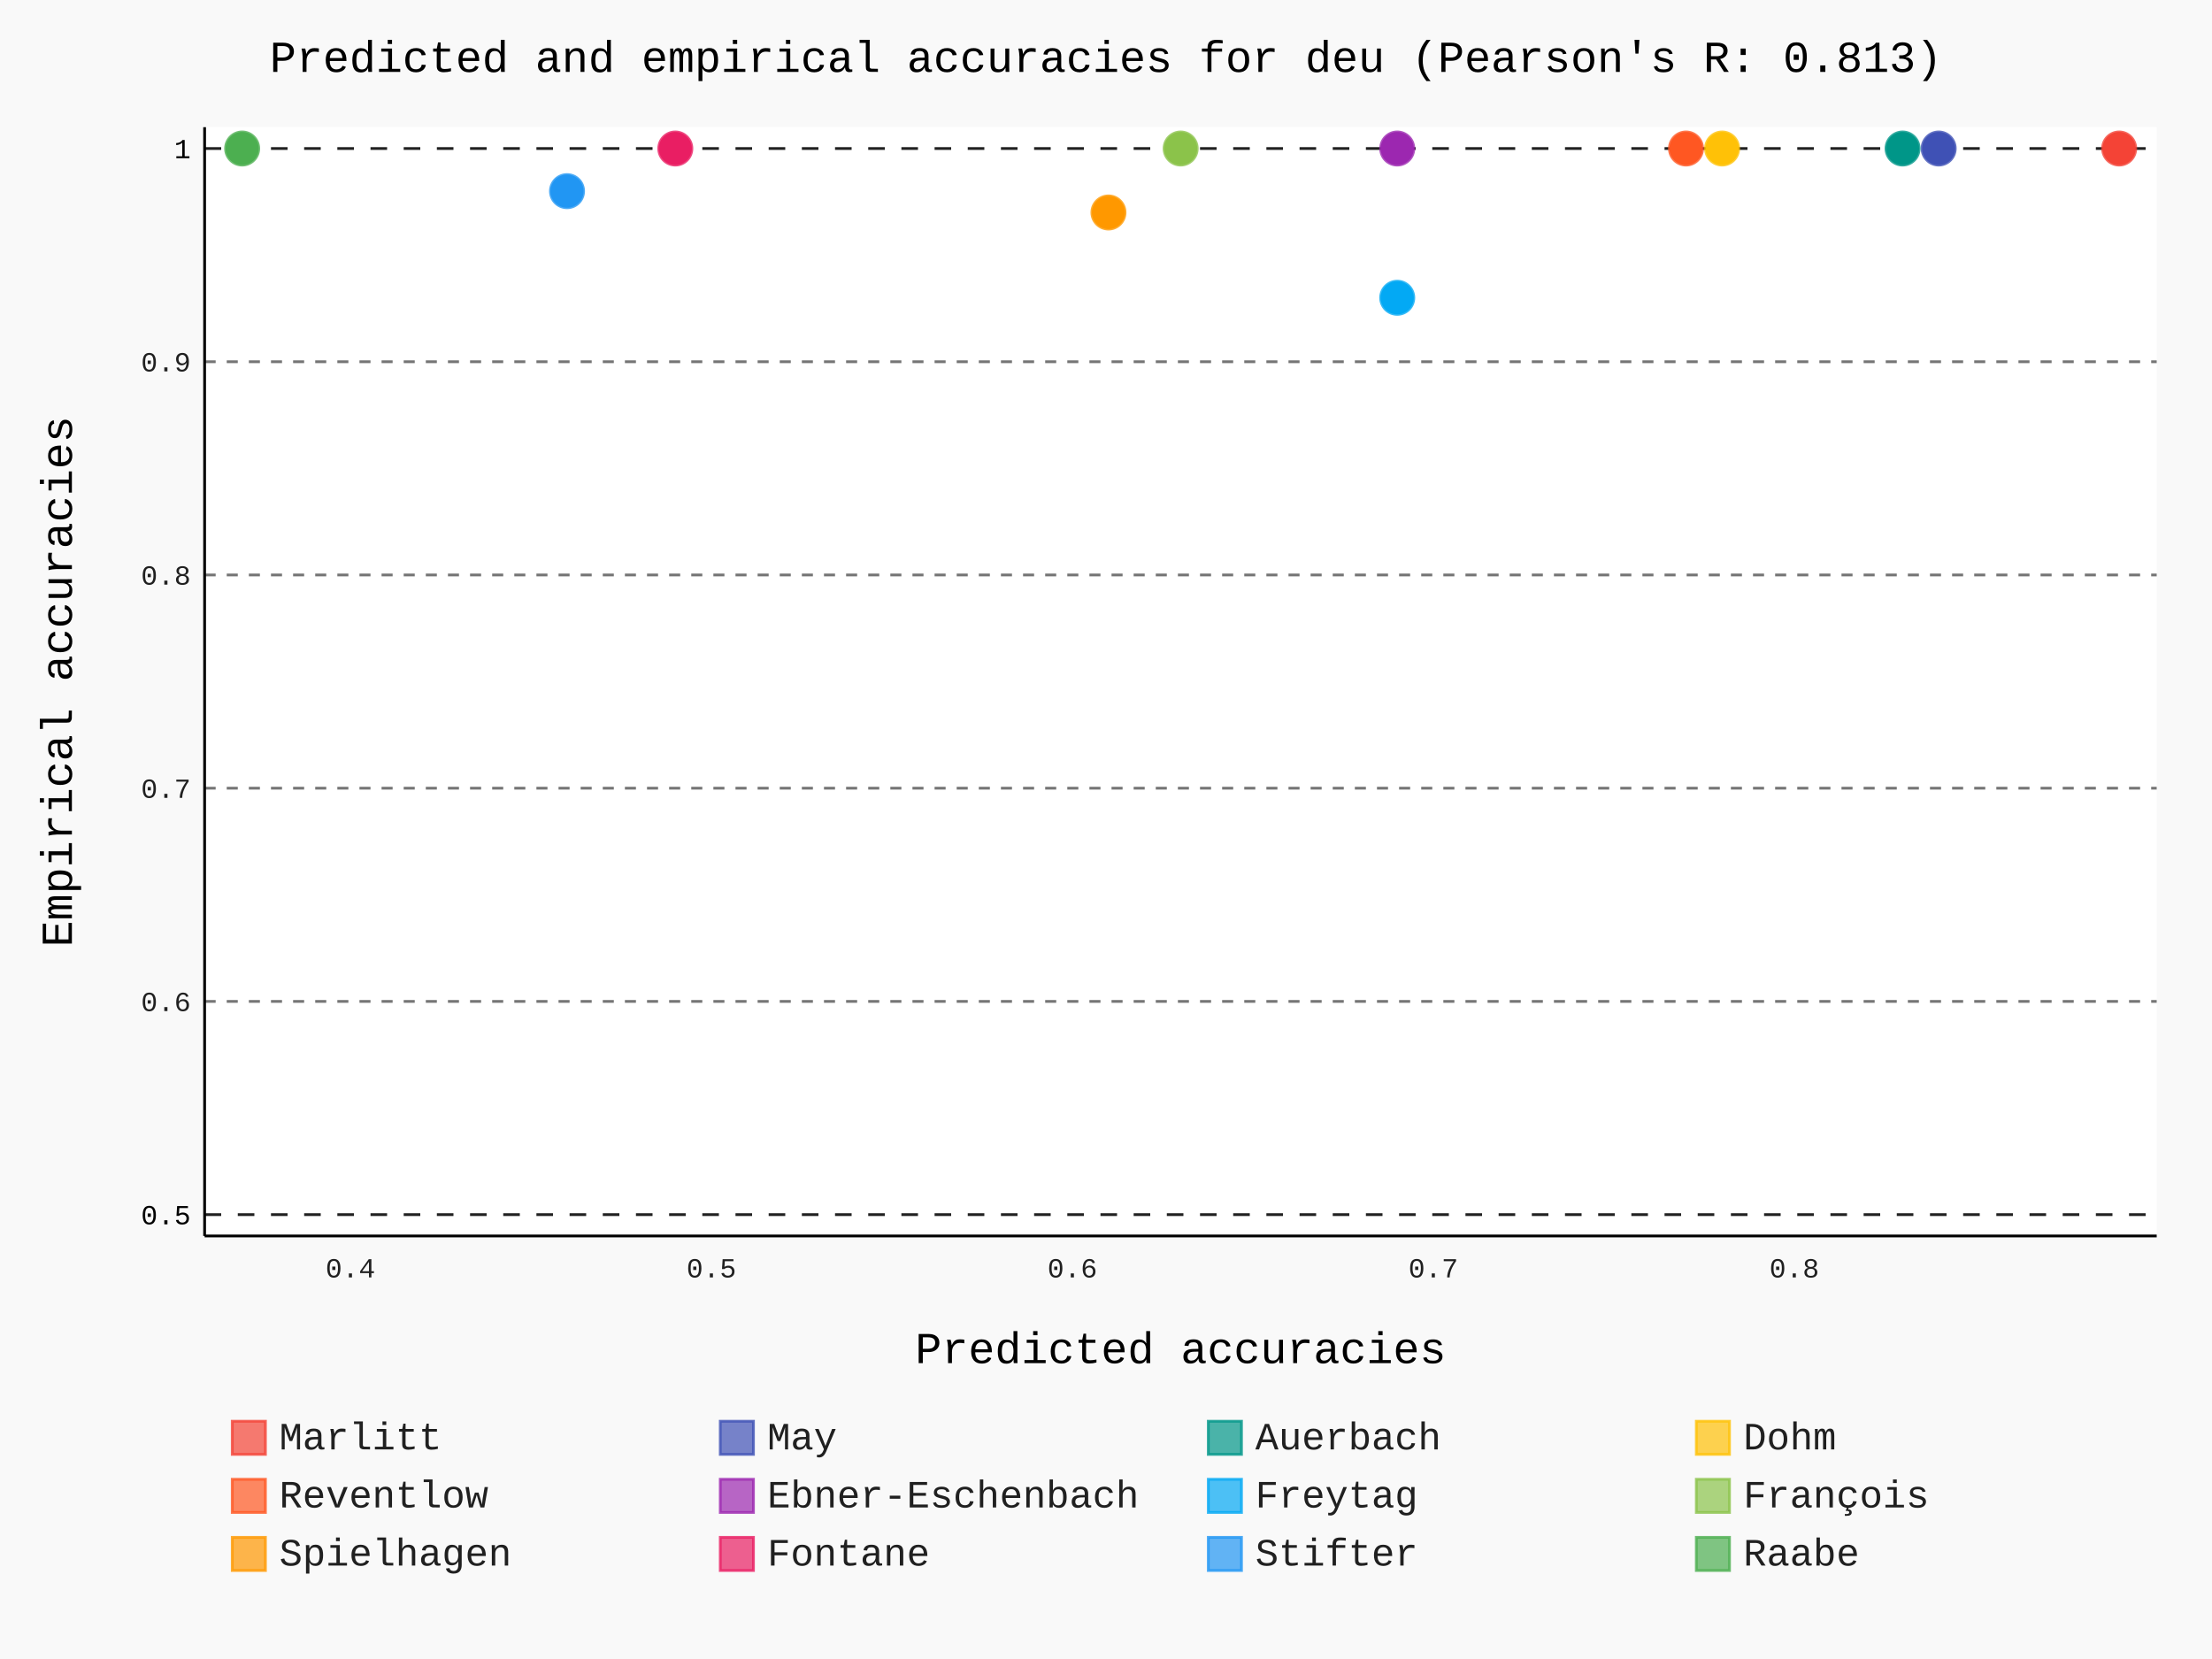
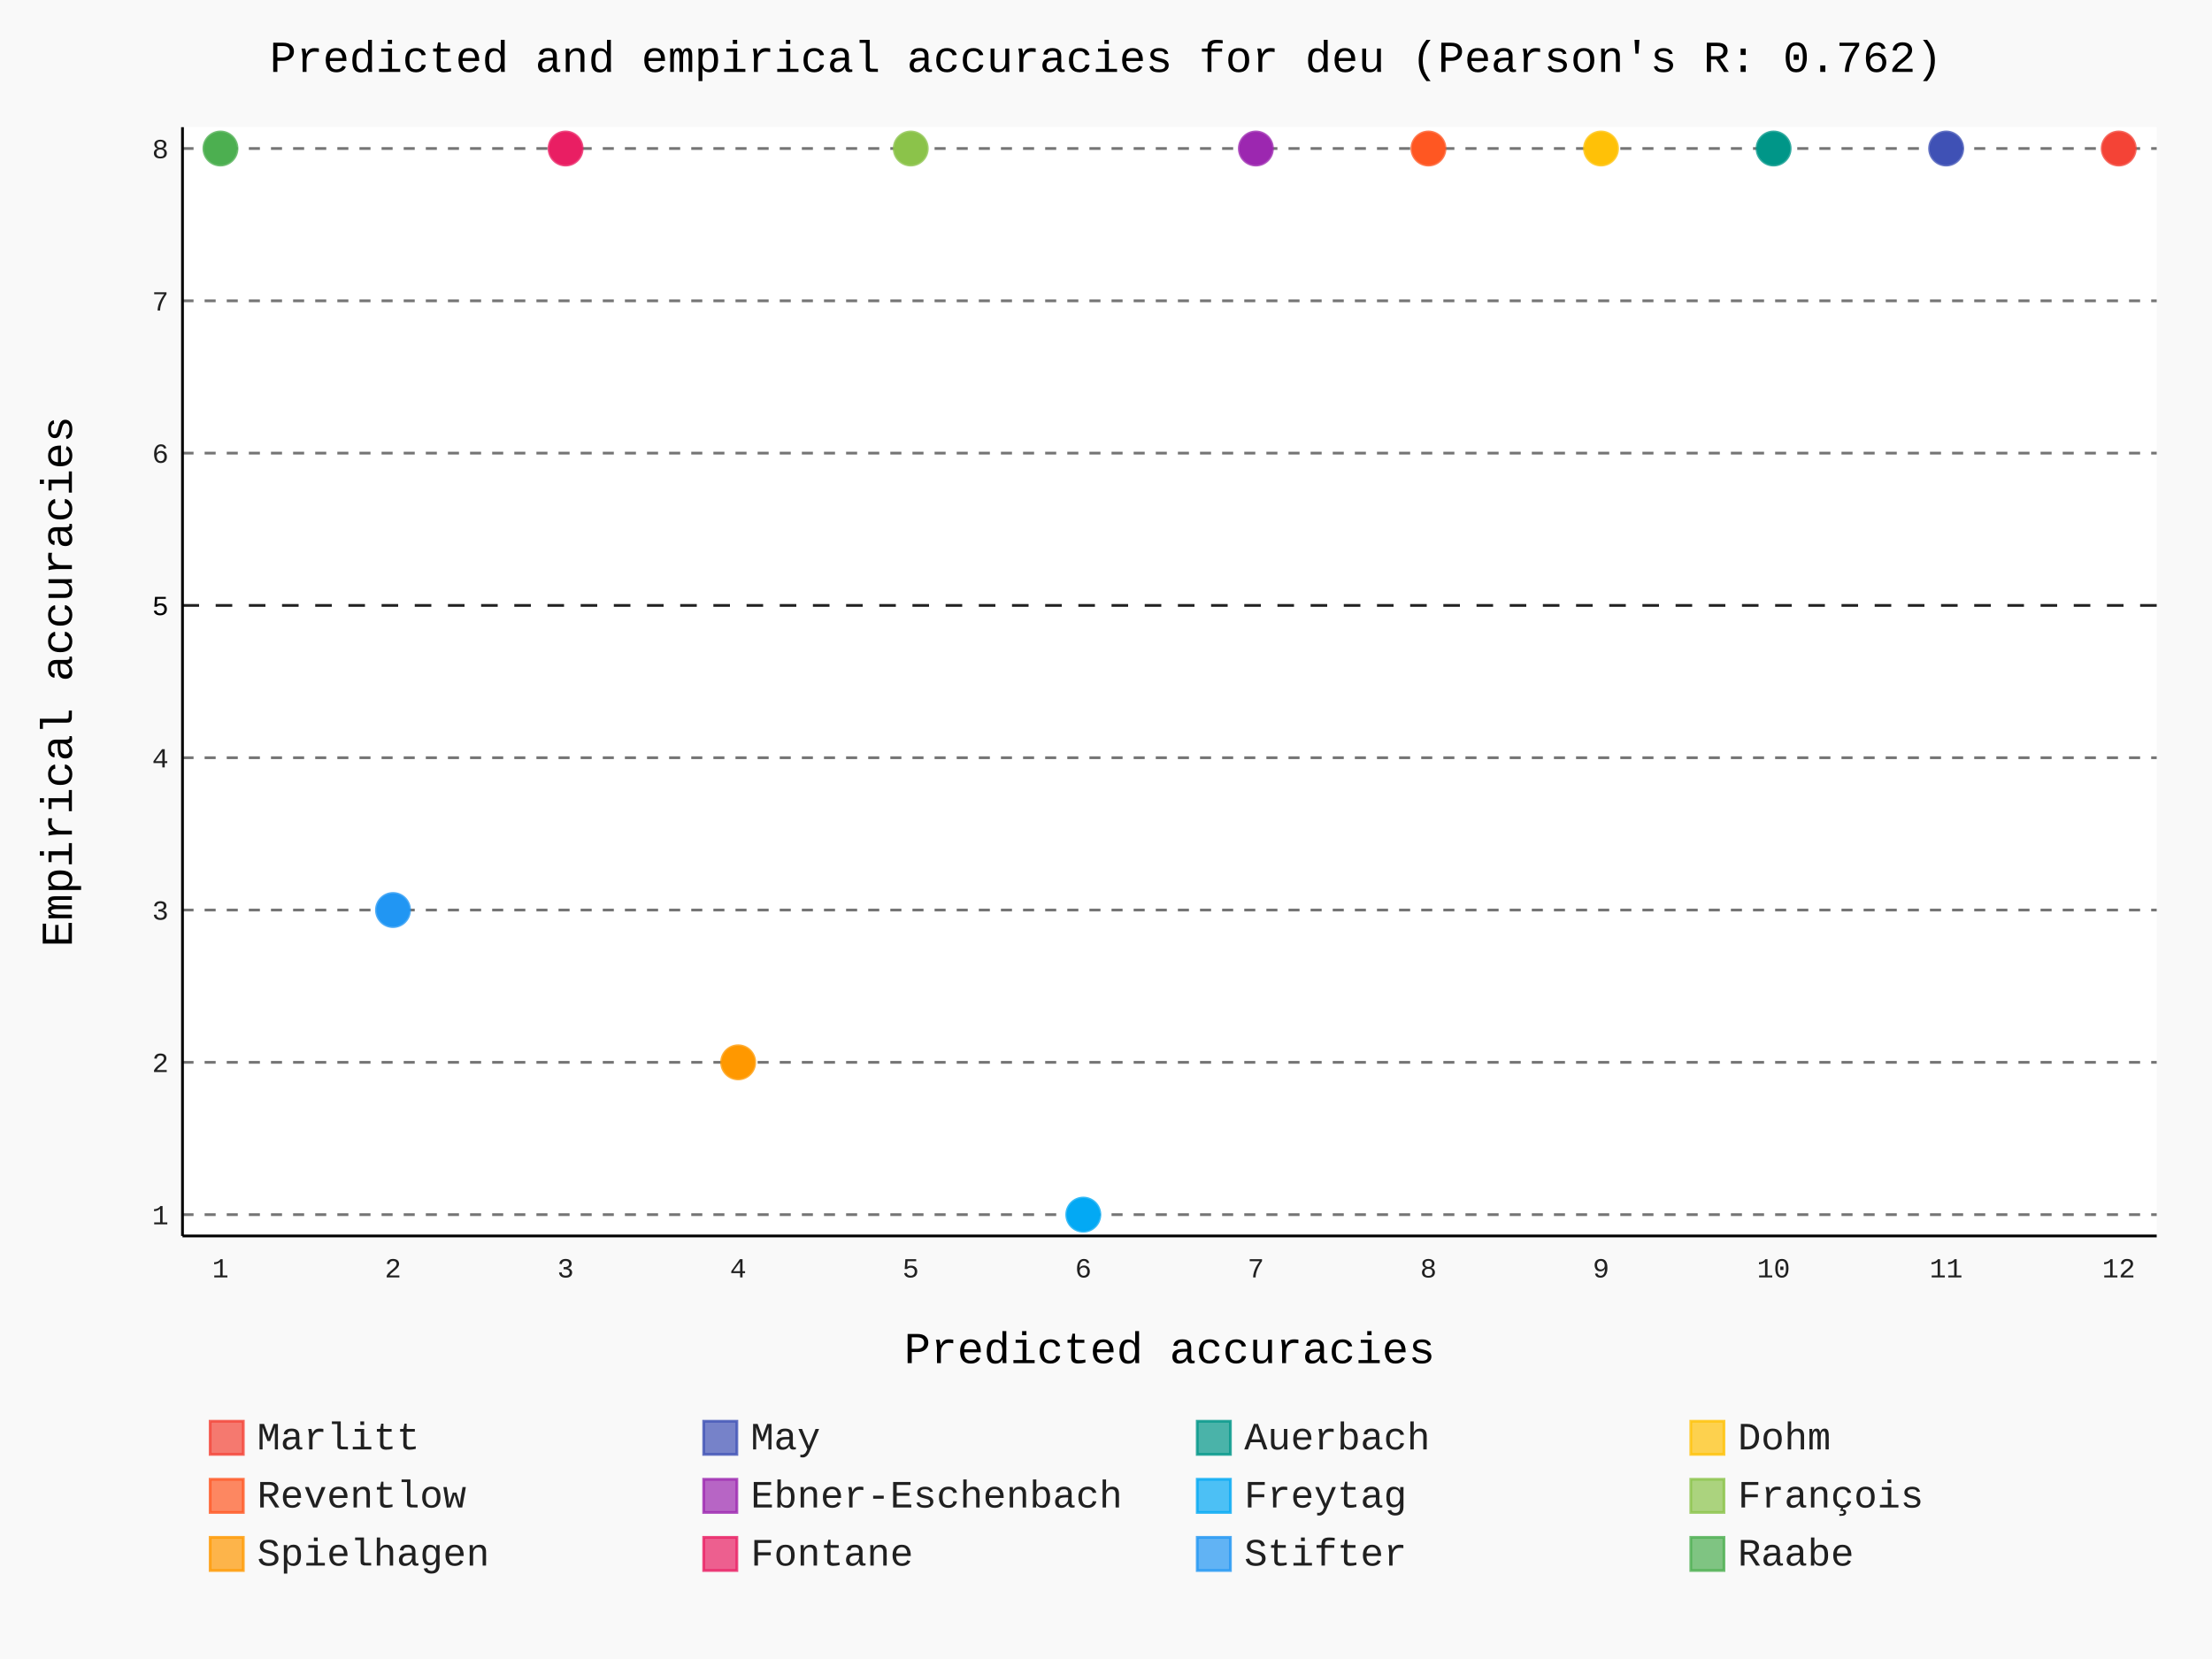
- <svg xmlns="http://www.w3.org/2000/svg" id="chart-fc6df9a8-d990-455f-af3a-c76cc2079f36" class="pygal-chart" viewBox="0 0 800 600">
+ <svg xmlns="http://www.w3.org/2000/svg" id="chart-f32f690a-7da4-4f24-95fe-7c3617725cad" class="pygal-chart" viewBox="0 0 800 600">
  <defs>
-     <style type="text/css">#chart-fc6df9a8-d990-455f-af3a-c76cc2079f36{-webkit-user-select:none;-webkit-font-smoothing:antialiased;font-family:Consolas,"Liberation Mono",Menlo,Courier,monospace}#chart-fc6df9a8-d990-455f-af3a-c76cc2079f36 .title{font-family:Consolas,"Liberation Mono",Menlo,Courier,monospace;font-size:16px}#chart-fc6df9a8-d990-455f-af3a-c76cc2079f36 .legends .legend text{font-family:Consolas,"Liberation Mono",Menlo,Courier,monospace;font-size:14px}#chart-fc6df9a8-d990-455f-af3a-c76cc2079f36 .axis text{font-family:Consolas,"Liberation Mono",Menlo,Courier,monospace;font-size:10px}#chart-fc6df9a8-d990-455f-af3a-c76cc2079f36 .axis text.major{font-family:Consolas,"Liberation Mono",Menlo,Courier,monospace;font-size:10px}#chart-fc6df9a8-d990-455f-af3a-c76cc2079f36 .text-overlay text.value{font-family:Consolas,"Liberation Mono",Menlo,Courier,monospace;font-size:16px}#chart-fc6df9a8-d990-455f-af3a-c76cc2079f36 .text-overlay text.label{font-family:Consolas,"Liberation Mono",Menlo,Courier,monospace;font-size:10px}#chart-fc6df9a8-d990-455f-af3a-c76cc2079f36 .tooltip{font-family:Consolas,"Liberation Mono",Menlo,Courier,monospace;font-size:14px}#chart-fc6df9a8-d990-455f-af3a-c76cc2079f36 text.no_data{font-family:Consolas,"Liberation Mono",Menlo,Courier,monospace;font-size:64px}
- #chart-fc6df9a8-d990-455f-af3a-c76cc2079f36{background-color:rgba(249,249,249,1)}#chart-fc6df9a8-d990-455f-af3a-c76cc2079f36 path,#chart-fc6df9a8-d990-455f-af3a-c76cc2079f36 line,#chart-fc6df9a8-d990-455f-af3a-c76cc2079f36 rect,#chart-fc6df9a8-d990-455f-af3a-c76cc2079f36 circle{-webkit-transition:150ms;-moz-transition:150ms;transition:150ms}#chart-fc6df9a8-d990-455f-af3a-c76cc2079f36 .graph &gt; .background{fill:rgba(249,249,249,1)}#chart-fc6df9a8-d990-455f-af3a-c76cc2079f36 .plot &gt; .background{fill:rgba(255,255,255,1)}#chart-fc6df9a8-d990-455f-af3a-c76cc2079f36 .graph{fill:rgba(0,0,0,.87)}#chart-fc6df9a8-d990-455f-af3a-c76cc2079f36 text.no_data{fill:rgba(0,0,0,1)}#chart-fc6df9a8-d990-455f-af3a-c76cc2079f36 .title{fill:rgba(0,0,0,1)}#chart-fc6df9a8-d990-455f-af3a-c76cc2079f36 .legends .legend text{fill:rgba(0,0,0,.87)}#chart-fc6df9a8-d990-455f-af3a-c76cc2079f36 .legends .legend:hover text{fill:rgba(0,0,0,1)}#chart-fc6df9a8-d990-455f-af3a-c76cc2079f36 .axis .line{stroke:rgba(0,0,0,1)}#chart-fc6df9a8-d990-455f-af3a-c76cc2079f36 .axis .guide.line{stroke:rgba(0,0,0,.54)}#chart-fc6df9a8-d990-455f-af3a-c76cc2079f36 .axis .major.line{stroke:rgba(0,0,0,.87)}#chart-fc6df9a8-d990-455f-af3a-c76cc2079f36 .axis text.major{fill:rgba(0,0,0,1)}#chart-fc6df9a8-d990-455f-af3a-c76cc2079f36 .axis.y .guides:hover .guide.line,#chart-fc6df9a8-d990-455f-af3a-c76cc2079f36 .line-graph .axis.x .guides:hover .guide.line,#chart-fc6df9a8-d990-455f-af3a-c76cc2079f36 .stackedline-graph .axis.x .guides:hover .guide.line,#chart-fc6df9a8-d990-455f-af3a-c76cc2079f36 .xy-graph .axis.x .guides:hover .guide.line{stroke:rgba(0,0,0,1)}#chart-fc6df9a8-d990-455f-af3a-c76cc2079f36 .axis .guides:hover text{fill:rgba(0,0,0,1)}#chart-fc6df9a8-d990-455f-af3a-c76cc2079f36 .reactive{fill-opacity:.7;stroke-opacity:.8}#chart-fc6df9a8-d990-455f-af3a-c76cc2079f36 .ci{stroke:rgba(0,0,0,.87)}#chart-fc6df9a8-d990-455f-af3a-c76cc2079f36 .reactive.active,#chart-fc6df9a8-d990-455f-af3a-c76cc2079f36 .active .reactive{fill-opacity:.8;stroke-opacity:.9;stroke-width:4}#chart-fc6df9a8-d990-455f-af3a-c76cc2079f36 .ci .reactive.active{stroke-width:1.5}#chart-fc6df9a8-d990-455f-af3a-c76cc2079f36 .series text{fill:rgba(0,0,0,1)}#chart-fc6df9a8-d990-455f-af3a-c76cc2079f36 .tooltip rect{fill:rgba(255,255,255,1);stroke:rgba(0,0,0,1);-webkit-transition:opacity 150ms;-moz-transition:opacity 150ms;transition:opacity 150ms}#chart-fc6df9a8-d990-455f-af3a-c76cc2079f36 .tooltip .label{fill:rgba(0,0,0,.87)}#chart-fc6df9a8-d990-455f-af3a-c76cc2079f36 .tooltip .label{fill:rgba(0,0,0,.87)}#chart-fc6df9a8-d990-455f-af3a-c76cc2079f36 .tooltip .legend{font-size:.8em;fill:rgba(0,0,0,.54)}#chart-fc6df9a8-d990-455f-af3a-c76cc2079f36 .tooltip .x_label{font-size:.6em;fill:rgba(0,0,0,1)}#chart-fc6df9a8-d990-455f-af3a-c76cc2079f36 .tooltip .xlink{font-size:.5em;text-decoration:underline}#chart-fc6df9a8-d990-455f-af3a-c76cc2079f36 .tooltip .value{font-size:1.5em}#chart-fc6df9a8-d990-455f-af3a-c76cc2079f36 .bound{font-size:.5em}#chart-fc6df9a8-d990-455f-af3a-c76cc2079f36 .max-value{font-size:.75em;fill:rgba(0,0,0,.54)}#chart-fc6df9a8-d990-455f-af3a-c76cc2079f36 .map-element{fill:rgba(255,255,255,1);stroke:rgba(0,0,0,.54) !important}#chart-fc6df9a8-d990-455f-af3a-c76cc2079f36 .map-element .reactive{fill-opacity:inherit;stroke-opacity:inherit}#chart-fc6df9a8-d990-455f-af3a-c76cc2079f36 .color-0,#chart-fc6df9a8-d990-455f-af3a-c76cc2079f36 .color-0 a:visited{stroke:#F44336;fill:#F44336}#chart-fc6df9a8-d990-455f-af3a-c76cc2079f36 .color-1,#chart-fc6df9a8-d990-455f-af3a-c76cc2079f36 .color-1 a:visited{stroke:#3F51B5;fill:#3F51B5}#chart-fc6df9a8-d990-455f-af3a-c76cc2079f36 .color-2,#chart-fc6df9a8-d990-455f-af3a-c76cc2079f36 .color-2 a:visited{stroke:#009688;fill:#009688}#chart-fc6df9a8-d990-455f-af3a-c76cc2079f36 .color-3,#chart-fc6df9a8-d990-455f-af3a-c76cc2079f36 .color-3 a:visited{stroke:#FFC107;fill:#FFC107}#chart-fc6df9a8-d990-455f-af3a-c76cc2079f36 .color-4,#chart-fc6df9a8-d990-455f-af3a-c76cc2079f36 .color-4 a:visited{stroke:#FF5722;fill:#FF5722}#chart-fc6df9a8-d990-455f-af3a-c76cc2079f36 .color-5,#chart-fc6df9a8-d990-455f-af3a-c76cc2079f36 .color-5 a:visited{stroke:#9C27B0;fill:#9C27B0}#chart-fc6df9a8-d990-455f-af3a-c76cc2079f36 .color-6,#chart-fc6df9a8-d990-455f-af3a-c76cc2079f36 .color-6 a:visited{stroke:#03A9F4;fill:#03A9F4}#chart-fc6df9a8-d990-455f-af3a-c76cc2079f36 .color-7,#chart-fc6df9a8-d990-455f-af3a-c76cc2079f36 .color-7 a:visited{stroke:#8BC34A;fill:#8BC34A}#chart-fc6df9a8-d990-455f-af3a-c76cc2079f36 .color-8,#chart-fc6df9a8-d990-455f-af3a-c76cc2079f36 .color-8 a:visited{stroke:#FF9800;fill:#FF9800}#chart-fc6df9a8-d990-455f-af3a-c76cc2079f36 .color-9,#chart-fc6df9a8-d990-455f-af3a-c76cc2079f36 .color-9 a:visited{stroke:#E91E63;fill:#E91E63}#chart-fc6df9a8-d990-455f-af3a-c76cc2079f36 .color-10,#chart-fc6df9a8-d990-455f-af3a-c76cc2079f36 .color-10 a:visited{stroke:#2196F3;fill:#2196F3}#chart-fc6df9a8-d990-455f-af3a-c76cc2079f36 .color-11,#chart-fc6df9a8-d990-455f-af3a-c76cc2079f36 .color-11 a:visited{stroke:#4CAF50;fill:#4CAF50}#chart-fc6df9a8-d990-455f-af3a-c76cc2079f36 .text-overlay .color-0 text{fill:black}#chart-fc6df9a8-d990-455f-af3a-c76cc2079f36 .text-overlay .color-1 text{fill:black}#chart-fc6df9a8-d990-455f-af3a-c76cc2079f36 .text-overlay .color-2 text{fill:black}#chart-fc6df9a8-d990-455f-af3a-c76cc2079f36 .text-overlay .color-3 text{fill:black}#chart-fc6df9a8-d990-455f-af3a-c76cc2079f36 .text-overlay .color-4 text{fill:black}#chart-fc6df9a8-d990-455f-af3a-c76cc2079f36 .text-overlay .color-5 text{fill:black}#chart-fc6df9a8-d990-455f-af3a-c76cc2079f36 .text-overlay .color-6 text{fill:black}#chart-fc6df9a8-d990-455f-af3a-c76cc2079f36 .text-overlay .color-7 text{fill:black}#chart-fc6df9a8-d990-455f-af3a-c76cc2079f36 .text-overlay .color-8 text{fill:black}#chart-fc6df9a8-d990-455f-af3a-c76cc2079f36 .text-overlay .color-9 text{fill:black}#chart-fc6df9a8-d990-455f-af3a-c76cc2079f36 .text-overlay .color-10 text{fill:black}#chart-fc6df9a8-d990-455f-af3a-c76cc2079f36 .text-overlay .color-11 text{fill:black}
- #chart-fc6df9a8-d990-455f-af3a-c76cc2079f36 text.no_data{text-anchor:middle}#chart-fc6df9a8-d990-455f-af3a-c76cc2079f36 .guide.line{fill:none}#chart-fc6df9a8-d990-455f-af3a-c76cc2079f36 .centered{text-anchor:middle}#chart-fc6df9a8-d990-455f-af3a-c76cc2079f36 .title{text-anchor:middle}#chart-fc6df9a8-d990-455f-af3a-c76cc2079f36 .legends .legend text{fill-opacity:1}#chart-fc6df9a8-d990-455f-af3a-c76cc2079f36 .axis.x text{text-anchor:middle}#chart-fc6df9a8-d990-455f-af3a-c76cc2079f36 .axis.x:not(.web) text[transform]{text-anchor:start}#chart-fc6df9a8-d990-455f-af3a-c76cc2079f36 .axis.x:not(.web) text[transform].backwards{text-anchor:end}#chart-fc6df9a8-d990-455f-af3a-c76cc2079f36 .axis.y text{text-anchor:end}#chart-fc6df9a8-d990-455f-af3a-c76cc2079f36 .axis.y text[transform].backwards{text-anchor:start}#chart-fc6df9a8-d990-455f-af3a-c76cc2079f36 .axis.y2 text{text-anchor:start}#chart-fc6df9a8-d990-455f-af3a-c76cc2079f36 .axis.y2 text[transform].backwards{text-anchor:end}#chart-fc6df9a8-d990-455f-af3a-c76cc2079f36 .axis .guide.line{stroke-dasharray:4,4}#chart-fc6df9a8-d990-455f-af3a-c76cc2079f36 .axis .major.guide.line{stroke-dasharray:6,6}#chart-fc6df9a8-d990-455f-af3a-c76cc2079f36 .horizontal .axis.y .guide.line,#chart-fc6df9a8-d990-455f-af3a-c76cc2079f36 .horizontal .axis.y2 .guide.line,#chart-fc6df9a8-d990-455f-af3a-c76cc2079f36 .vertical .axis.x .guide.line{opacity:0}#chart-fc6df9a8-d990-455f-af3a-c76cc2079f36 .horizontal .axis.always_show .guide.line,#chart-fc6df9a8-d990-455f-af3a-c76cc2079f36 .vertical .axis.always_show .guide.line{opacity:1 !important}#chart-fc6df9a8-d990-455f-af3a-c76cc2079f36 .axis.y .guides:hover .guide.line,#chart-fc6df9a8-d990-455f-af3a-c76cc2079f36 .axis.y2 .guides:hover .guide.line,#chart-fc6df9a8-d990-455f-af3a-c76cc2079f36 .axis.x .guides:hover .guide.line{opacity:1}#chart-fc6df9a8-d990-455f-af3a-c76cc2079f36 .axis .guides:hover text{opacity:1}#chart-fc6df9a8-d990-455f-af3a-c76cc2079f36 .nofill{fill:none}#chart-fc6df9a8-d990-455f-af3a-c76cc2079f36 .subtle-fill{fill-opacity:.2}#chart-fc6df9a8-d990-455f-af3a-c76cc2079f36 .dot{stroke-width:1px;fill-opacity:1}#chart-fc6df9a8-d990-455f-af3a-c76cc2079f36 .dot.active{stroke-width:5px}#chart-fc6df9a8-d990-455f-af3a-c76cc2079f36 .dot.negative{fill:transparent}#chart-fc6df9a8-d990-455f-af3a-c76cc2079f36 text,#chart-fc6df9a8-d990-455f-af3a-c76cc2079f36 tspan{stroke:none !important}#chart-fc6df9a8-d990-455f-af3a-c76cc2079f36 .series text.active{opacity:1}#chart-fc6df9a8-d990-455f-af3a-c76cc2079f36 .tooltip rect{fill-opacity:.95;stroke-width:.5}#chart-fc6df9a8-d990-455f-af3a-c76cc2079f36 .tooltip text{fill-opacity:1}#chart-fc6df9a8-d990-455f-af3a-c76cc2079f36 .showable{visibility:hidden}#chart-fc6df9a8-d990-455f-af3a-c76cc2079f36 .showable.shown{visibility:visible}#chart-fc6df9a8-d990-455f-af3a-c76cc2079f36 .gauge-background{fill:rgba(229,229,229,1);stroke:none}#chart-fc6df9a8-d990-455f-af3a-c76cc2079f36 .bg-lines{stroke:rgba(249,249,249,1);stroke-width:2px}</style>
+     <style type="text/css">#chart-f32f690a-7da4-4f24-95fe-7c3617725cad{-webkit-user-select:none;-webkit-font-smoothing:antialiased;font-family:Consolas,"Liberation Mono",Menlo,Courier,monospace}#chart-f32f690a-7da4-4f24-95fe-7c3617725cad .title{font-family:Consolas,"Liberation Mono",Menlo,Courier,monospace;font-size:16px}#chart-f32f690a-7da4-4f24-95fe-7c3617725cad .legends .legend text{font-family:Consolas,"Liberation Mono",Menlo,Courier,monospace;font-size:14px}#chart-f32f690a-7da4-4f24-95fe-7c3617725cad .axis text{font-family:Consolas,"Liberation Mono",Menlo,Courier,monospace;font-size:10px}#chart-f32f690a-7da4-4f24-95fe-7c3617725cad .axis text.major{font-family:Consolas,"Liberation Mono",Menlo,Courier,monospace;font-size:10px}#chart-f32f690a-7da4-4f24-95fe-7c3617725cad .text-overlay text.value{font-family:Consolas,"Liberation Mono",Menlo,Courier,monospace;font-size:16px}#chart-f32f690a-7da4-4f24-95fe-7c3617725cad .text-overlay text.label{font-family:Consolas,"Liberation Mono",Menlo,Courier,monospace;font-size:10px}#chart-f32f690a-7da4-4f24-95fe-7c3617725cad .tooltip{font-family:Consolas,"Liberation Mono",Menlo,Courier,monospace;font-size:14px}#chart-f32f690a-7da4-4f24-95fe-7c3617725cad text.no_data{font-family:Consolas,"Liberation Mono",Menlo,Courier,monospace;font-size:64px}
+ #chart-f32f690a-7da4-4f24-95fe-7c3617725cad{background-color:rgba(249,249,249,1)}#chart-f32f690a-7da4-4f24-95fe-7c3617725cad path,#chart-f32f690a-7da4-4f24-95fe-7c3617725cad line,#chart-f32f690a-7da4-4f24-95fe-7c3617725cad rect,#chart-f32f690a-7da4-4f24-95fe-7c3617725cad circle{-webkit-transition:150ms;-moz-transition:150ms;transition:150ms}#chart-f32f690a-7da4-4f24-95fe-7c3617725cad .graph &gt; .background{fill:rgba(249,249,249,1)}#chart-f32f690a-7da4-4f24-95fe-7c3617725cad .plot &gt; .background{fill:rgba(255,255,255,1)}#chart-f32f690a-7da4-4f24-95fe-7c3617725cad .graph{fill:rgba(0,0,0,.87)}#chart-f32f690a-7da4-4f24-95fe-7c3617725cad text.no_data{fill:rgba(0,0,0,1)}#chart-f32f690a-7da4-4f24-95fe-7c3617725cad .title{fill:rgba(0,0,0,1)}#chart-f32f690a-7da4-4f24-95fe-7c3617725cad .legends .legend text{fill:rgba(0,0,0,.87)}#chart-f32f690a-7da4-4f24-95fe-7c3617725cad .legends .legend:hover text{fill:rgba(0,0,0,1)}#chart-f32f690a-7da4-4f24-95fe-7c3617725cad .axis .line{stroke:rgba(0,0,0,1)}#chart-f32f690a-7da4-4f24-95fe-7c3617725cad .axis .guide.line{stroke:rgba(0,0,0,.54)}#chart-f32f690a-7da4-4f24-95fe-7c3617725cad .axis .major.line{stroke:rgba(0,0,0,.87)}#chart-f32f690a-7da4-4f24-95fe-7c3617725cad .axis text.major{fill:rgba(0,0,0,1)}#chart-f32f690a-7da4-4f24-95fe-7c3617725cad .axis.y .guides:hover .guide.line,#chart-f32f690a-7da4-4f24-95fe-7c3617725cad .line-graph .axis.x .guides:hover .guide.line,#chart-f32f690a-7da4-4f24-95fe-7c3617725cad .stackedline-graph .axis.x .guides:hover .guide.line,#chart-f32f690a-7da4-4f24-95fe-7c3617725cad .xy-graph .axis.x .guides:hover .guide.line{stroke:rgba(0,0,0,1)}#chart-f32f690a-7da4-4f24-95fe-7c3617725cad .axis .guides:hover text{fill:rgba(0,0,0,1)}#chart-f32f690a-7da4-4f24-95fe-7c3617725cad .reactive{fill-opacity:.7;stroke-opacity:.8}#chart-f32f690a-7da4-4f24-95fe-7c3617725cad .ci{stroke:rgba(0,0,0,.87)}#chart-f32f690a-7da4-4f24-95fe-7c3617725cad .reactive.active,#chart-f32f690a-7da4-4f24-95fe-7c3617725cad .active .reactive{fill-opacity:.8;stroke-opacity:.9;stroke-width:4}#chart-f32f690a-7da4-4f24-95fe-7c3617725cad .ci .reactive.active{stroke-width:1.5}#chart-f32f690a-7da4-4f24-95fe-7c3617725cad .series text{fill:rgba(0,0,0,1)}#chart-f32f690a-7da4-4f24-95fe-7c3617725cad .tooltip rect{fill:rgba(255,255,255,1);stroke:rgba(0,0,0,1);-webkit-transition:opacity 150ms;-moz-transition:opacity 150ms;transition:opacity 150ms}#chart-f32f690a-7da4-4f24-95fe-7c3617725cad .tooltip .label{fill:rgba(0,0,0,.87)}#chart-f32f690a-7da4-4f24-95fe-7c3617725cad .tooltip .label{fill:rgba(0,0,0,.87)}#chart-f32f690a-7da4-4f24-95fe-7c3617725cad .tooltip .legend{font-size:.8em;fill:rgba(0,0,0,.54)}#chart-f32f690a-7da4-4f24-95fe-7c3617725cad .tooltip .x_label{font-size:.6em;fill:rgba(0,0,0,1)}#chart-f32f690a-7da4-4f24-95fe-7c3617725cad .tooltip .xlink{font-size:.5em;text-decoration:underline}#chart-f32f690a-7da4-4f24-95fe-7c3617725cad .tooltip .value{font-size:1.5em}#chart-f32f690a-7da4-4f24-95fe-7c3617725cad .bound{font-size:.5em}#chart-f32f690a-7da4-4f24-95fe-7c3617725cad .max-value{font-size:.75em;fill:rgba(0,0,0,.54)}#chart-f32f690a-7da4-4f24-95fe-7c3617725cad .map-element{fill:rgba(255,255,255,1);stroke:rgba(0,0,0,.54) !important}#chart-f32f690a-7da4-4f24-95fe-7c3617725cad .map-element .reactive{fill-opacity:inherit;stroke-opacity:inherit}#chart-f32f690a-7da4-4f24-95fe-7c3617725cad .color-0,#chart-f32f690a-7da4-4f24-95fe-7c3617725cad .color-0 a:visited{stroke:#F44336;fill:#F44336}#chart-f32f690a-7da4-4f24-95fe-7c3617725cad .color-1,#chart-f32f690a-7da4-4f24-95fe-7c3617725cad .color-1 a:visited{stroke:#3F51B5;fill:#3F51B5}#chart-f32f690a-7da4-4f24-95fe-7c3617725cad .color-2,#chart-f32f690a-7da4-4f24-95fe-7c3617725cad .color-2 a:visited{stroke:#009688;fill:#009688}#chart-f32f690a-7da4-4f24-95fe-7c3617725cad .color-3,#chart-f32f690a-7da4-4f24-95fe-7c3617725cad .color-3 a:visited{stroke:#FFC107;fill:#FFC107}#chart-f32f690a-7da4-4f24-95fe-7c3617725cad .color-4,#chart-f32f690a-7da4-4f24-95fe-7c3617725cad .color-4 a:visited{stroke:#FF5722;fill:#FF5722}#chart-f32f690a-7da4-4f24-95fe-7c3617725cad .color-5,#chart-f32f690a-7da4-4f24-95fe-7c3617725cad .color-5 a:visited{stroke:#9C27B0;fill:#9C27B0}#chart-f32f690a-7da4-4f24-95fe-7c3617725cad .color-6,#chart-f32f690a-7da4-4f24-95fe-7c3617725cad .color-6 a:visited{stroke:#03A9F4;fill:#03A9F4}#chart-f32f690a-7da4-4f24-95fe-7c3617725cad .color-7,#chart-f32f690a-7da4-4f24-95fe-7c3617725cad .color-7 a:visited{stroke:#8BC34A;fill:#8BC34A}#chart-f32f690a-7da4-4f24-95fe-7c3617725cad .color-8,#chart-f32f690a-7da4-4f24-95fe-7c3617725cad .color-8 a:visited{stroke:#FF9800;fill:#FF9800}#chart-f32f690a-7da4-4f24-95fe-7c3617725cad .color-9,#chart-f32f690a-7da4-4f24-95fe-7c3617725cad .color-9 a:visited{stroke:#E91E63;fill:#E91E63}#chart-f32f690a-7da4-4f24-95fe-7c3617725cad .color-10,#chart-f32f690a-7da4-4f24-95fe-7c3617725cad .color-10 a:visited{stroke:#2196F3;fill:#2196F3}#chart-f32f690a-7da4-4f24-95fe-7c3617725cad .color-11,#chart-f32f690a-7da4-4f24-95fe-7c3617725cad .color-11 a:visited{stroke:#4CAF50;fill:#4CAF50}#chart-f32f690a-7da4-4f24-95fe-7c3617725cad .text-overlay .color-0 text{fill:black}#chart-f32f690a-7da4-4f24-95fe-7c3617725cad .text-overlay .color-1 text{fill:black}#chart-f32f690a-7da4-4f24-95fe-7c3617725cad .text-overlay .color-2 text{fill:black}#chart-f32f690a-7da4-4f24-95fe-7c3617725cad .text-overlay .color-3 text{fill:black}#chart-f32f690a-7da4-4f24-95fe-7c3617725cad .text-overlay .color-4 text{fill:black}#chart-f32f690a-7da4-4f24-95fe-7c3617725cad .text-overlay .color-5 text{fill:black}#chart-f32f690a-7da4-4f24-95fe-7c3617725cad .text-overlay .color-6 text{fill:black}#chart-f32f690a-7da4-4f24-95fe-7c3617725cad .text-overlay .color-7 text{fill:black}#chart-f32f690a-7da4-4f24-95fe-7c3617725cad .text-overlay .color-8 text{fill:black}#chart-f32f690a-7da4-4f24-95fe-7c3617725cad .text-overlay .color-9 text{fill:black}#chart-f32f690a-7da4-4f24-95fe-7c3617725cad .text-overlay .color-10 text{fill:black}#chart-f32f690a-7da4-4f24-95fe-7c3617725cad .text-overlay .color-11 text{fill:black}
+ #chart-f32f690a-7da4-4f24-95fe-7c3617725cad text.no_data{text-anchor:middle}#chart-f32f690a-7da4-4f24-95fe-7c3617725cad .guide.line{fill:none}#chart-f32f690a-7da4-4f24-95fe-7c3617725cad .centered{text-anchor:middle}#chart-f32f690a-7da4-4f24-95fe-7c3617725cad .title{text-anchor:middle}#chart-f32f690a-7da4-4f24-95fe-7c3617725cad .legends .legend text{fill-opacity:1}#chart-f32f690a-7da4-4f24-95fe-7c3617725cad .axis.x text{text-anchor:middle}#chart-f32f690a-7da4-4f24-95fe-7c3617725cad .axis.x:not(.web) text[transform]{text-anchor:start}#chart-f32f690a-7da4-4f24-95fe-7c3617725cad .axis.x:not(.web) text[transform].backwards{text-anchor:end}#chart-f32f690a-7da4-4f24-95fe-7c3617725cad .axis.y text{text-anchor:end}#chart-f32f690a-7da4-4f24-95fe-7c3617725cad .axis.y text[transform].backwards{text-anchor:start}#chart-f32f690a-7da4-4f24-95fe-7c3617725cad .axis.y2 text{text-anchor:start}#chart-f32f690a-7da4-4f24-95fe-7c3617725cad .axis.y2 text[transform].backwards{text-anchor:end}#chart-f32f690a-7da4-4f24-95fe-7c3617725cad .axis .guide.line{stroke-dasharray:4,4}#chart-f32f690a-7da4-4f24-95fe-7c3617725cad .axis .major.guide.line{stroke-dasharray:6,6}#chart-f32f690a-7da4-4f24-95fe-7c3617725cad .horizontal .axis.y .guide.line,#chart-f32f690a-7da4-4f24-95fe-7c3617725cad .horizontal .axis.y2 .guide.line,#chart-f32f690a-7da4-4f24-95fe-7c3617725cad .vertical .axis.x .guide.line{opacity:0}#chart-f32f690a-7da4-4f24-95fe-7c3617725cad .horizontal .axis.always_show .guide.line,#chart-f32f690a-7da4-4f24-95fe-7c3617725cad .vertical .axis.always_show .guide.line{opacity:1 !important}#chart-f32f690a-7da4-4f24-95fe-7c3617725cad .axis.y .guides:hover .guide.line,#chart-f32f690a-7da4-4f24-95fe-7c3617725cad .axis.y2 .guides:hover .guide.line,#chart-f32f690a-7da4-4f24-95fe-7c3617725cad .axis.x .guides:hover .guide.line{opacity:1}#chart-f32f690a-7da4-4f24-95fe-7c3617725cad .axis .guides:hover text{opacity:1}#chart-f32f690a-7da4-4f24-95fe-7c3617725cad .nofill{fill:none}#chart-f32f690a-7da4-4f24-95fe-7c3617725cad .subtle-fill{fill-opacity:.2}#chart-f32f690a-7da4-4f24-95fe-7c3617725cad .dot{stroke-width:1px;fill-opacity:1}#chart-f32f690a-7da4-4f24-95fe-7c3617725cad .dot.active{stroke-width:5px}#chart-f32f690a-7da4-4f24-95fe-7c3617725cad .dot.negative{fill:transparent}#chart-f32f690a-7da4-4f24-95fe-7c3617725cad text,#chart-f32f690a-7da4-4f24-95fe-7c3617725cad tspan{stroke:none !important}#chart-f32f690a-7da4-4f24-95fe-7c3617725cad .series text.active{opacity:1}#chart-f32f690a-7da4-4f24-95fe-7c3617725cad .tooltip rect{fill-opacity:.95;stroke-width:.5}#chart-f32f690a-7da4-4f24-95fe-7c3617725cad .tooltip text{fill-opacity:1}#chart-f32f690a-7da4-4f24-95fe-7c3617725cad .showable{visibility:hidden}#chart-f32f690a-7da4-4f24-95fe-7c3617725cad .showable.shown{visibility:visible}#chart-f32f690a-7da4-4f24-95fe-7c3617725cad .gauge-background{fill:rgba(229,229,229,1);stroke:none}#chart-f32f690a-7da4-4f24-95fe-7c3617725cad .bg-lines{stroke:rgba(249,249,249,1);stroke-width:2px}</style>
  </defs>
  <g class="graph xy-graph vertical">
    <rect x="0" y="0" width="800" height="600" class="background" />
-     <g transform="translate(74, 46)" class="plot">
-       <rect x="0" y="0" width="706.0" height="401.0" class="background" />
+     <g transform="translate(66, 46)" class="plot">
+       <rect x="0" y="0" width="714" height="401.0" class="background" />
      <g class="axis y always_show">
-         <path d="M0 401 h706" class="line" />
-         <g class="guides">
-           <path d="M0 393.288 h706" class="major guide line" />
-           <text x="-5" y="396.788" class="major">0.5</text>
-         </g>
-         <g class="guides">
-           <path d="M0 316.173 h706" class="guide line" />
-           <text x="-5" y="319.673" class="">0.6</text>
-         </g>
-         <g class="guides">
-           <path d="M0 239.058 h706" class="guide line" />
-           <text x="-5" y="242.558" class="">0.7</text>
-         </g>
-         <g class="guides">
-           <path d="M0 161.942 h706" class="guide line" />
-           <text x="-5" y="165.442" class="">0.8</text>
-         </g>
-         <g class="guides">
-           <path d="M0 84.827 h706" class="guide line" />
-           <text x="-5" y="88.327" class="">0.9</text>
-         </g>
-         <g class="guides">
-           <path d="M0 7.712 h706" class="major guide line" />
-           <text x="-5" y="11.212" class="major">1</text>
+         <path d="M0 401 h714" class="line" />
+         <g class="guides">
+           <path d="M0 393.288 h714" class="guide line" />
+           <text x="-5" y="396.788" class="">1</text>
+         </g>
+         <g class="guides">
+           <path d="M0 338.206 h714" class="guide line" />
+           <text x="-5" y="341.706" class="">2</text>
+         </g>
+         <g class="guides">
+           <path d="M0 283.124 h714" class="guide line" />
+           <text x="-5" y="286.624" class="">3</text>
+         </g>
+         <g class="guides">
+           <path d="M0 228.041 h714" class="guide line" />
+           <text x="-5" y="231.541" class="">4</text>
+         </g>
+         <g class="guides">
+           <path d="M0 172.959 h714" class="major guide line" />
+           <text x="-5" y="176.459" class="major">5</text>
+         </g>
+         <g class="guides">
+           <path d="M0 117.876 h714" class="guide line" />
+           <text x="-5" y="121.376" class="">6</text>
+         </g>
+         <g class="guides">
+           <path d="M0 62.794 h714" class="guide line" />
+           <text x="-5" y="66.294" class="">7</text>
+         </g>
+         <g class="guides">
+           <path d="M0 7.712 h714" class="guide line" />
+           <text x="-5" y="11.212" class="">8</text>
        </g>
      </g>
      <g class="axis x">
        <path d="M0 0 v401" class="line" />
        <g class="guides">
-           <path d="M52.741 0 v401" class="guide line" />
-           <text x="52.741" y="416.0" class="">0.4</text>
-         </g>
-         <g class="guides">
-           <path d="M183.288 0 v401" class="guide line" />
-           <text x="183.288" y="416.0" class="">0.5</text>
-         </g>
-         <g class="guides">
-           <path d="M313.836 0 v401" class="guide line" />
-           <text x="313.836" y="416.0" class="">0.6</text>
-         </g>
-         <g class="guides">
-           <path d="M444.383 0 v401" class="guide line" />
-           <text x="444.383" y="416.0" class="">0.7</text>
-         </g>
-         <g class="guides">
-           <path d="M574.93 0 v401" class="guide line" />
-           <text x="574.93" y="416.0" class="">0.8</text>
+           <path d="M13.731 0 v401" class="guide line" />
+           <text x="13.731" y="416.0" class="">1</text>
+         </g>
+         <g class="guides">
+           <path d="M76.143 0 v401" class="guide line" />
+           <text x="76.143" y="416.0" class="">2</text>
+         </g>
+         <g class="guides">
+           <path d="M138.556 0 v401" class="guide line" />
+           <text x="138.556" y="416.0" class="">3</text>
+         </g>
+         <g class="guides">
+           <path d="M200.969 0 v401" class="guide line" />
+           <text x="200.969" y="416.0" class="">4</text>
+         </g>
+         <g class="guides">
+           <path d="M263.381 0 v401" class="guide line" />
+           <text x="263.381" y="416.0" class="">5</text>
+         </g>
+         <g class="guides">
+           <path d="M325.794 0 v401" class="guide line" />
+           <text x="325.794" y="416.0" class="">6</text>
+         </g>
+         <g class="guides">
+           <path d="M388.206 0 v401" class="guide line" />
+           <text x="388.206" y="416.0" class="">7</text>
+         </g>
+         <g class="guides">
+           <path d="M450.619 0 v401" class="guide line" />
+           <text x="450.619" y="416.0" class="">8</text>
+         </g>
+         <g class="guides">
+           <path d="M513.031 0 v401" class="guide line" />
+           <text x="513.031" y="416.0" class="">9</text>
+         </g>
+         <g class="guides">
+           <path d="M575.444 0 v401" class="guide line" />
+           <text x="575.444" y="416.0" class="">10</text>
+         </g>
+         <g class="guides">
+           <path d="M637.857 0 v401" class="guide line" />
+           <text x="637.857" y="416.0" class="">11</text>
+         </g>
+         <g class="guides">
+           <path d="M700.269 0 v401" class="guide line" />
+           <text x="700.269" y="416.0" class="">12</text>
        </g>
      </g>
      <g class="series serie-0 color-0" />
      <g class="series serie-1 color-1" />
      <g class="series serie-2 color-2" />
      <g class="series serie-3 color-3" />
      <g class="series serie-4 color-4" />
      <g class="series serie-5 color-5" />
      <g class="series serie-6 color-6" />
      <g class="series serie-7 color-7" />
      <g class="series serie-8 color-8" />
      <g class="series serie-9 color-9" />
      <g class="series serie-10 color-10" />
      <g class="series serie-11 color-11" />
    </g>
    <g class="titles">
-       <text x="400.0" y="26" class="title plot_title">Predicted and empirical accuracies for deu (Pearson's R: 0.813)</text>
-       <text x="427.0" y="493.0" class="title">Predicted accuracies</text>
+       <text x="400.0" y="26" class="title plot_title">Predicted and empirical accuracies for deu (Pearson's R: 0.762)</text>
+       <text x="423.0" y="493.0" class="title">Predicted accuracies</text>
      <text x="0" y="272.5" class="title" transform="rotate(-90 0 246.5)">Empirical accuracies</text>
    </g>
-     <g transform="translate(74, 46)" class="plot overlay">
+     <g transform="translate(66, 46)" class="plot overlay">
      <g class="series serie-0 color-0">
        <g class="dots">
-           <circle cx="692.423" cy="7.712" r="6" class="dot reactive tooltip-trigger" />
+           <circle cx="700.269" cy="7.712" r="6" class="dot reactive tooltip-trigger" />
        </g>
      </g>
      <g class="series serie-1 color-1">
        <g class="dots">
-           <circle cx="627.149" cy="7.712" r="6" class="dot reactive tooltip-trigger" />
+           <circle cx="637.857" cy="7.712" r="6" class="dot reactive tooltip-trigger" />
        </g>
      </g>
      <g class="series serie-2 color-2">
        <g class="dots">
-           <circle cx="614.095" cy="7.712" r="6" class="dot reactive tooltip-trigger" />
+           <circle cx="575.444" cy="7.712" r="6" class="dot reactive tooltip-trigger" />
        </g>
      </g>
      <g class="series serie-3 color-3">
        <g class="dots">
-           <circle cx="548.821" cy="7.712" r="6" class="dot reactive tooltip-trigger" />
+           <circle cx="513.031" cy="7.712" r="6" class="dot reactive tooltip-trigger" />
        </g>
      </g>
      <g class="series serie-4 color-4">
        <g class="dots">
-           <circle cx="535.766" cy="7.712" r="6" class="dot reactive tooltip-trigger" />
+           <circle cx="450.619" cy="7.712" r="6" class="dot reactive tooltip-trigger" />
        </g>
      </g>
      <g class="series serie-5 color-5">
        <g class="dots">
-           <circle cx="431.328" cy="7.712" r="6" class="dot reactive tooltip-trigger" />
+           <circle cx="388.206" cy="7.712" r="6" class="dot reactive tooltip-trigger" />
        </g>
      </g>
      <g class="series serie-6 color-6">
        <g class="dots">
-           <circle cx="431.328" cy="61.692" r="6" class="dot reactive tooltip-trigger" />
+           <circle cx="325.794" cy="393.288" r="6" class="dot reactive tooltip-trigger" />
        </g>
      </g>
      <g class="series serie-7 color-7">
        <g class="dots">
-           <circle cx="353" cy="7.712" r="6" class="dot reactive tooltip-trigger" />
+           <circle cx="263.381" cy="7.712" r="6" class="dot reactive tooltip-trigger" />
        </g>
      </g>
      <g class="series serie-8 color-8">
        <g class="dots">
-           <circle cx="326.891" cy="30.846" r="6" class="dot reactive tooltip-trigger" />
+           <circle cx="200.969" cy="338.206" r="6" class="dot reactive tooltip-trigger" />
        </g>
      </g>
      <g class="series serie-9 color-9">
        <g class="dots">
-           <circle cx="170.234" cy="7.712" r="6" class="dot reactive tooltip-trigger" />
+           <circle cx="138.556" cy="7.712" r="6" class="dot reactive tooltip-trigger" />
        </g>
      </g>
      <g class="series serie-10 color-10">
        <g class="dots">
-           <circle cx="131.07" cy="23.135" r="6" class="dot reactive tooltip-trigger" />
+           <circle cx="76.143" cy="283.124" r="6" class="dot reactive tooltip-trigger" />
        </g>
      </g>
      <g class="series serie-11 color-11">
        <g class="dots">
-           <circle cx="13.577" cy="7.712" r="6" class="dot reactive tooltip-trigger" />
-         </g>
-       </g>
-     </g>
-     <g transform="translate(74, 46)" class="plot text-overlay">
+           <circle cx="13.731" cy="7.712" r="6" class="dot reactive tooltip-trigger" />
+         </g>
+       </g>
+     </g>
+     <g transform="translate(66, 46)" class="plot text-overlay">
      <g class="series serie-0 color-0" />
      <g class="series serie-1 color-1" />
      <g class="series serie-2 color-2" />
      <g class="series serie-3 color-3" />
      <g class="series serie-4 color-4" />
      <g class="series serie-5 color-5" />
      <g class="series serie-6 color-6" />
      <g class="series serie-7 color-7" />
      <g class="series serie-8 color-8" />
      <g class="series serie-9 color-9" />
      <g class="series serie-10 color-10" />
      <g class="series serie-11 color-11" />
    </g>
-     <g transform="translate(74, 46)" class="plot tooltip-overlay">
+     <g transform="translate(66, 46)" class="plot tooltip-overlay">
      <g transform="translate(0 0)" style="opacity: 0" class="tooltip">
        <rect rx="0" ry="0" width="0" height="0" class="tooltip-box" />
        <g class="text" />
      </g>
    </g>
-     <g transform="translate(84, 513)" class="legends">
+     <g transform="translate(76, 513)" class="legends">
      <g id="activate-serie-0" class="legend reactive activate-serie">
        <rect x="0.0" y="1.0" width="12" height="12" class="color-0 reactive" />
        <text x="17.0" y="11.2">Marlitt</text>
      </g>
      <g id="activate-serie-1" class="legend reactive activate-serie">
-         <rect x="176.5" y="1.0" width="12" height="12" class="color-1 reactive" />
-         <text x="193.5" y="11.2">May</text>
+         <rect x="178.5" y="1.0" width="12" height="12" class="color-1 reactive" />
+         <text x="195.5" y="11.2">May</text>
      </g>
      <g id="activate-serie-2" class="legend reactive activate-serie">
-         <rect x="353.0" y="1.0" width="12" height="12" class="color-2 reactive" />
-         <text x="370.0" y="11.2">Auerbach</text>
+         <rect x="357.0" y="1.0" width="12" height="12" class="color-2 reactive" />
+         <text x="374.0" y="11.2">Auerbach</text>
      </g>
      <g id="activate-serie-3" class="legend reactive activate-serie">
-         <rect x="529.5" y="1.0" width="12" height="12" class="color-3 reactive" />
-         <text x="546.5" y="11.2">Dohm</text>
+         <rect x="535.5" y="1.0" width="12" height="12" class="color-3 reactive" />
+         <text x="552.5" y="11.2">Dohm</text>
      </g>
      <g id="activate-serie-4" class="legend reactive activate-serie">
        <rect x="0.0" y="22.0" width="12" height="12" class="color-4 reactive" />
        <text x="17.0" y="32.2">Reventlow</text>
      </g>
      <g id="activate-serie-5" class="legend reactive activate-serie">
-         <rect x="176.5" y="22.0" width="12" height="12" class="color-5 reactive" />
-         <text x="193.5" y="32.2">Ebner-Eschenbach</text>
+         <rect x="178.5" y="22.0" width="12" height="12" class="color-5 reactive" />
+         <text x="195.5" y="32.2">Ebner-Eschenbach</text>
      </g>
      <g id="activate-serie-6" class="legend reactive activate-serie">
-         <rect x="353.0" y="22.0" width="12" height="12" class="color-6 reactive" />
-         <text x="370.0" y="32.2">Freytag</text>
+         <rect x="357.0" y="22.0" width="12" height="12" class="color-6 reactive" />
+         <text x="374.0" y="32.2">Freytag</text>
      </g>
      <g id="activate-serie-7" class="legend reactive activate-serie">
-         <rect x="529.5" y="22.0" width="12" height="12" class="color-7 reactive" />
-         <text x="546.5" y="32.2">François</text>
+         <rect x="535.5" y="22.0" width="12" height="12" class="color-7 reactive" />
+         <text x="552.5" y="32.2">François</text>
      </g>
      <g id="activate-serie-8" class="legend reactive activate-serie">
        <rect x="0.0" y="43.0" width="12" height="12" class="color-8 reactive" />
        <text x="17.0" y="53.2">Spielhagen</text>
      </g>
      <g id="activate-serie-9" class="legend reactive activate-serie">
-         <rect x="176.5" y="43.0" width="12" height="12" class="color-9 reactive" />
-         <text x="193.5" y="53.2">Fontane</text>
+         <rect x="178.5" y="43.0" width="12" height="12" class="color-9 reactive" />
+         <text x="195.5" y="53.2">Fontane</text>
      </g>
      <g id="activate-serie-10" class="legend reactive activate-serie">
-         <rect x="353.0" y="43.0" width="12" height="12" class="color-10 reactive" />
-         <text x="370.0" y="53.2">Stifter</text>
+         <rect x="357.0" y="43.0" width="12" height="12" class="color-10 reactive" />
+         <text x="374.0" y="53.2">Stifter</text>
      </g>
      <g id="activate-serie-11" class="legend reactive activate-serie">
-         <rect x="529.5" y="43.0" width="12" height="12" class="color-11 reactive" />
-         <text x="546.5" y="53.2">Raabe</text>
+         <rect x="535.5" y="43.0" width="12" height="12" class="color-11 reactive" />
+         <text x="552.5" y="53.2">Raabe</text>
      </g>
    </g>
  </g>
</svg>
